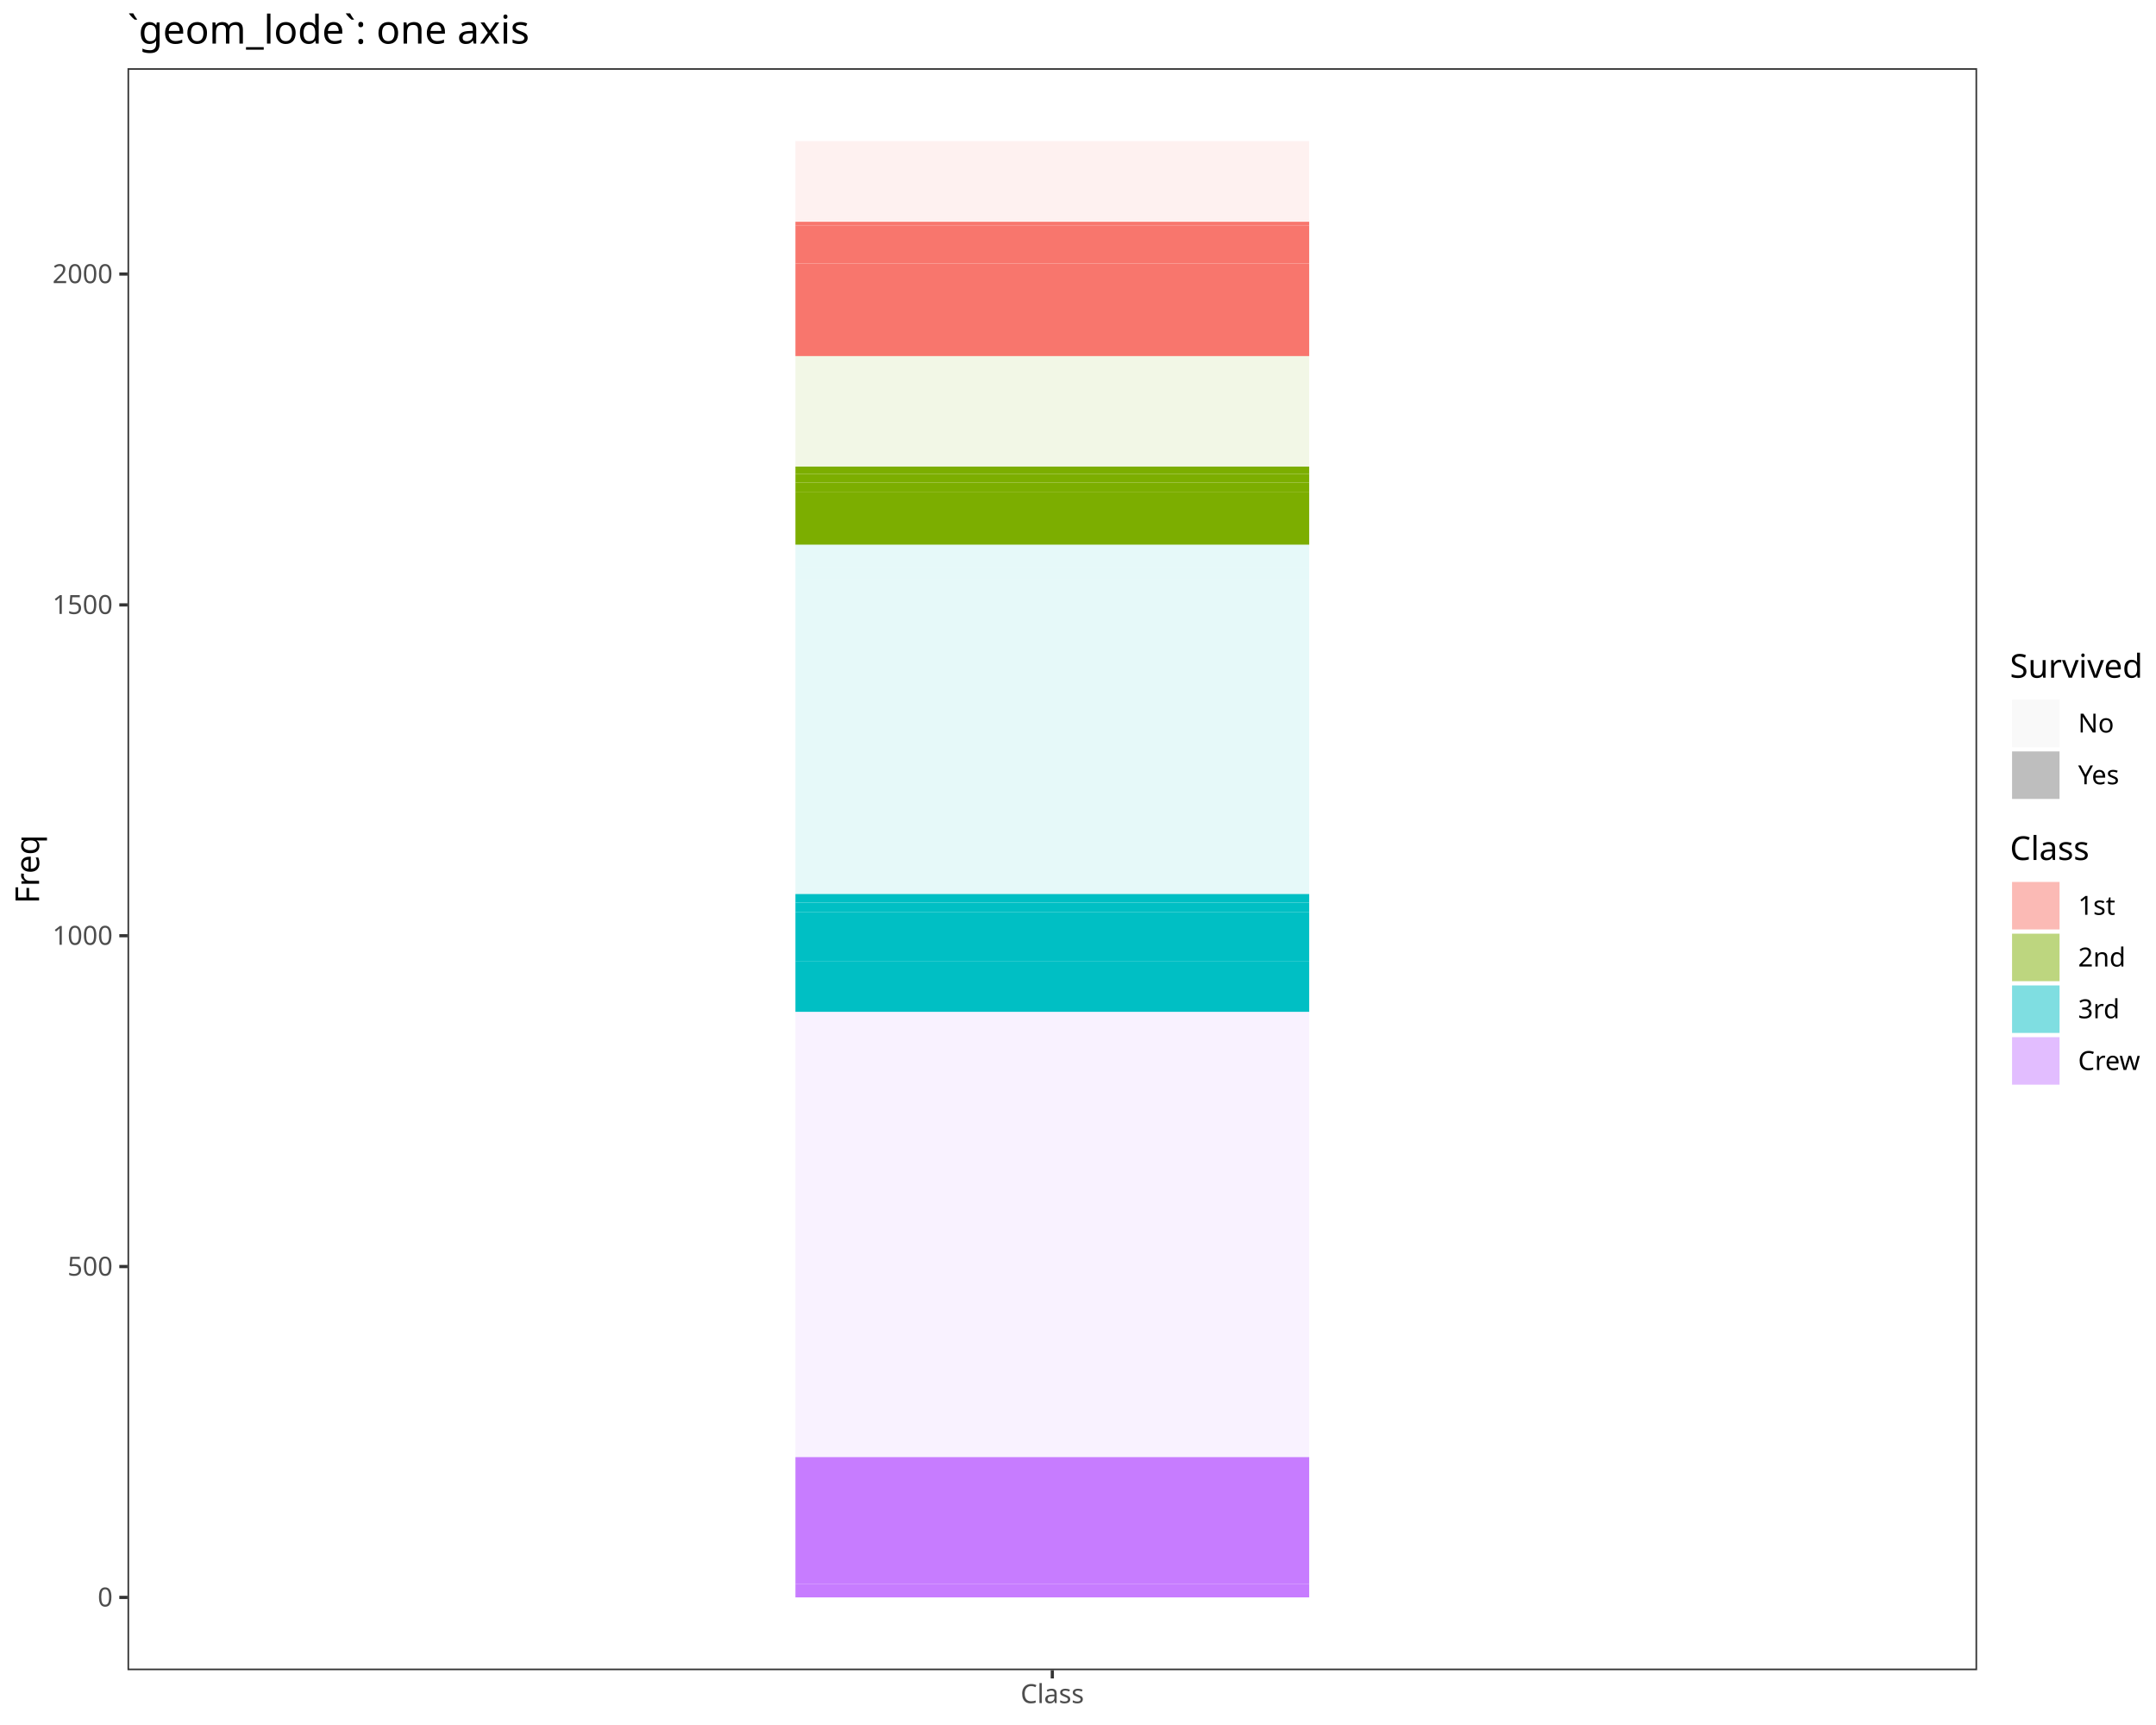
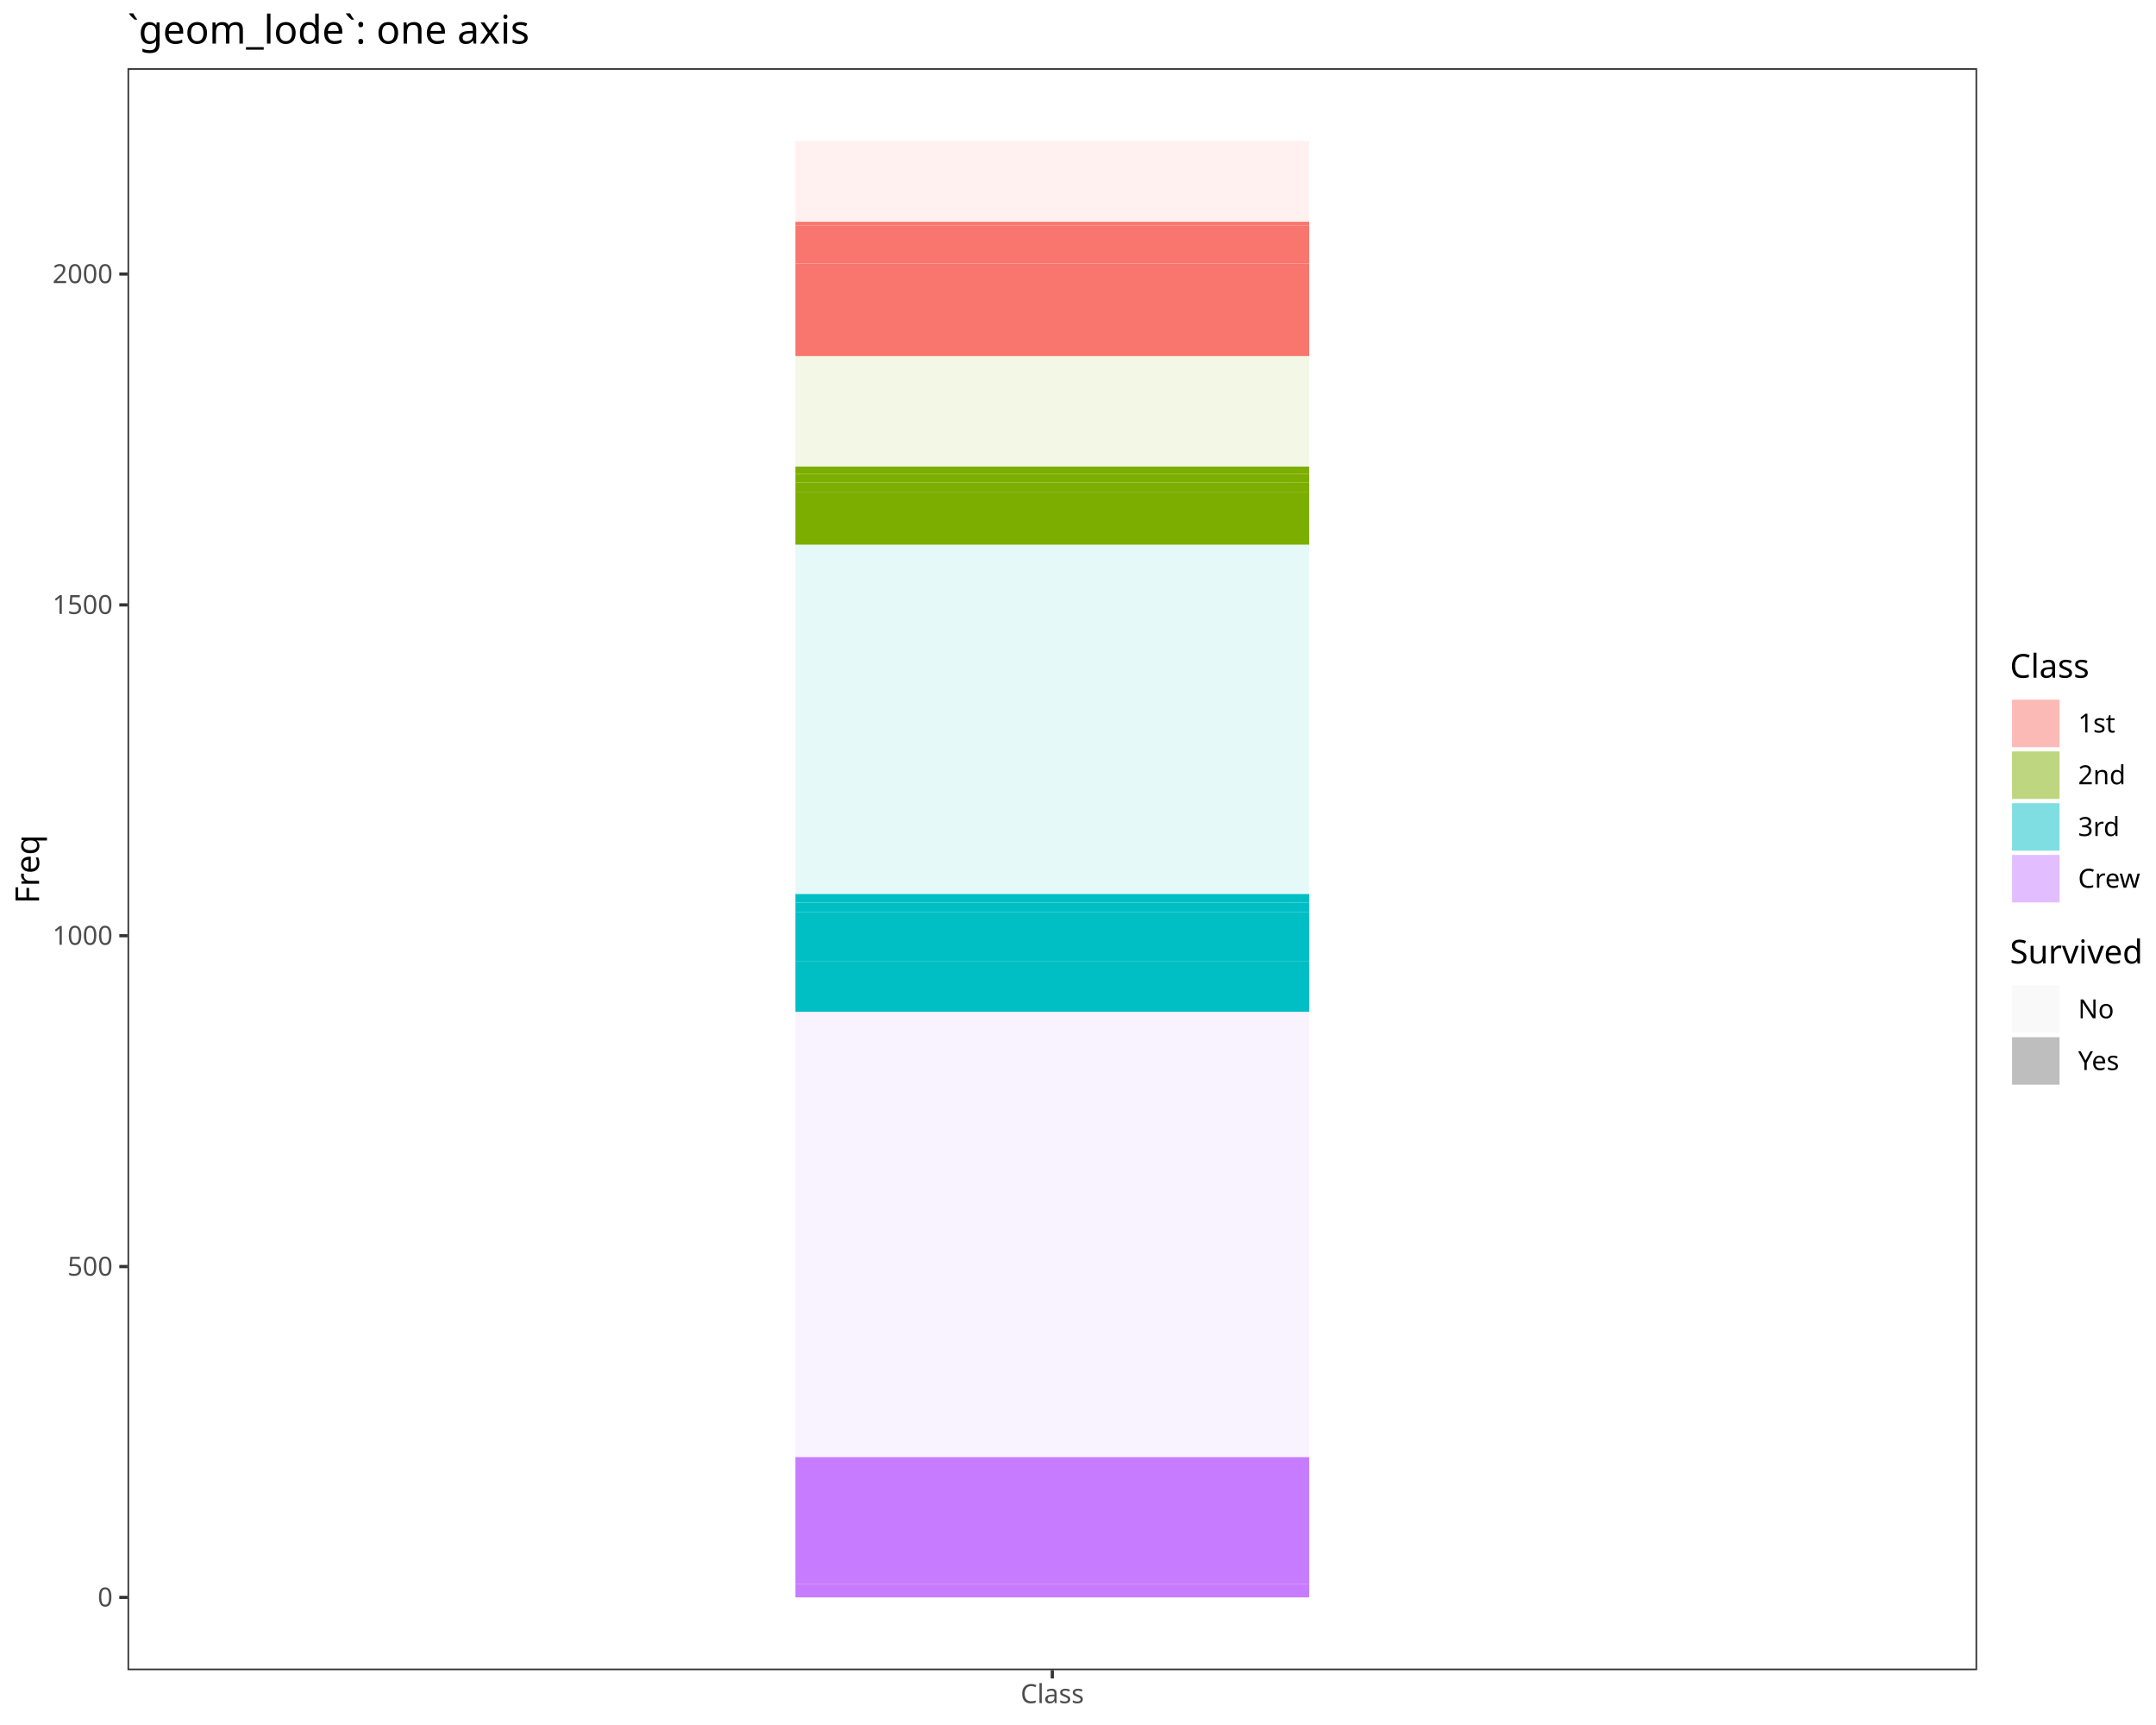
<svg xmlns="http://www.w3.org/2000/svg" class="svglite" data-engine-version="2.0" width="720.00pt" height="576.00pt" viewBox="0 0 720.00 576.00">
  <defs>
    <style type="text/css">
    .svglite line, .svglite polyline, .svglite polygon, .svglite path, .svglite rect, .svglite circle {
      fill: none;
      stroke: #000000;
      stroke-linecap: round;
      stroke-linejoin: round;
      stroke-miterlimit: 10.00;
    }
  </style>
  </defs>
  <rect width="100%" height="100%" style="stroke: none; fill: #FFFFFF;" />
  <defs>
    <clipPath id="cpMC4wMHw3MjAuMDB8MC4wMHw1NzYuMDA=">
      <rect x="0.00" y="0.00" width="720.00" height="576.00" />
    </clipPath>
  </defs>
  <g clip-path="url(#cpMC4wMHw3MjAuMDB8MC4wMHw1NzYuMDA=)">
    <rect x="0.00" y="0.00" width="720.00" height="576.00" style="stroke-width: 1.07; stroke: #FFFFFF; fill: #FFFFFF;" />
  </g>
  <defs>
    <clipPath id="cpNDIuNTh8NjYwLjI2fDIyLjc4fDU1Ny43MQ==">
      <rect x="42.58" y="22.78" width="617.68" height="534.92" />
    </clipPath>
  </defs>
  <g clip-path="url(#cpNDIuNTh8NjYwLjI2fDIyLjc4fDU1Ny43MQ==)">
    <rect x="42.58" y="22.78" width="617.68" height="534.92" style="stroke-width: 1.07; stroke: none; fill: #FFFFFF;" />
-     <polygon points="265.63,47.10 437.21,47.10 437.21,47.10 265.63,47.10 265.63,47.10 " style="stroke-width: 1.07; stroke: none; fill: #F8766D; fill-opacity: 0.10;" />
-     <polygon points="265.63,47.10 437.21,47.10 437.21,47.10 265.63,47.10 265.63,47.10 " style="stroke-width: 1.07; stroke: none; fill: #F8766D; fill-opacity: 0.10;" />
-     <polygon points="265.63,47.10 437.21,47.10 437.21,73.17 265.63,73.17 265.63,47.10 " style="stroke-width: 1.07; stroke: none; fill: #F8766D; fill-opacity: 0.10;" />
-     <polygon points="265.63,73.17 437.21,73.17 437.21,74.05 265.63,74.05 265.63,73.17 " style="stroke-width: 1.07; stroke: none; fill: #F8766D; fill-opacity: 0.10;" />
-     <polygon points="265.63,74.05 437.21,74.05 437.21,75.16 265.63,75.16 265.63,74.05 " style="stroke-width: 1.07; stroke: none; fill: #F8766D;" />
-     <polygon points="265.63,75.16 437.21,75.16 437.21,75.38 265.63,75.38 265.63,75.16 " style="stroke-width: 1.07; stroke: none; fill: #F8766D;" />
-     <polygon points="265.63,75.38 437.21,75.38 437.21,87.97 265.63,87.97 265.63,75.38 " style="stroke-width: 1.07; stroke: none; fill: #F8766D;" />
-     <polygon points="265.63,87.97 437.21,87.97 437.21,118.90 265.63,118.90 265.63,87.97 " style="stroke-width: 1.07; stroke: none; fill: #F8766D;" />
-     <polygon points="265.63,118.90 437.21,118.90 437.21,118.90 265.63,118.90 265.63,118.90 " style="stroke-width: 1.07; stroke: none; fill: #7CAE00; fill-opacity: 0.10;" />
-     <polygon points="265.63,118.90 437.21,118.90 437.21,118.90 265.63,118.90 265.63,118.90 " style="stroke-width: 1.07; stroke: none; fill: #7CAE00; fill-opacity: 0.10;" />
-     <polygon points="265.63,118.90 437.21,118.90 437.21,152.93 265.63,152.93 265.63,118.90 " style="stroke-width: 1.07; stroke: none; fill: #7CAE00; fill-opacity: 0.10;" />
-     <polygon points="265.63,152.93 437.21,152.93 437.21,155.80 265.63,155.80 265.63,152.93 " style="stroke-width: 1.07; stroke: none; fill: #7CAE00; fill-opacity: 0.10;" />
-     <polygon points="265.63,155.80 437.21,155.80 437.21,158.23 265.63,158.23 265.63,155.80 " style="stroke-width: 1.07; stroke: none; fill: #7CAE00;" />
-     <polygon points="265.63,158.23 437.21,158.23 437.21,161.10 265.63,161.10 265.63,158.23 " style="stroke-width: 1.07; stroke: none; fill: #7CAE00;" />
-     <polygon points="265.63,161.10 437.21,161.10 437.21,164.20 265.63,164.20 265.63,161.10 " style="stroke-width: 1.07; stroke: none; fill: #7CAE00;" />
-     <polygon points="265.63,164.20 437.21,164.20 437.21,181.87 265.63,181.87 265.63,164.20 " style="stroke-width: 1.07; stroke: none; fill: #7CAE00;" />
-     <polygon points="265.63,181.87 437.21,181.87 437.21,189.61 265.63,189.61 265.63,181.87 " style="stroke-width: 1.07; stroke: none; fill: #00BFC4; fill-opacity: 0.10;" />
-     <polygon points="265.63,189.61 437.21,189.61 437.21,193.36 265.63,193.36 265.63,189.61 " style="stroke-width: 1.07; stroke: none; fill: #00BFC4; fill-opacity: 0.10;" />
-     <polygon points="265.63,193.36 437.21,193.36 437.21,278.87 265.63,278.87 265.63,193.36 " style="stroke-width: 1.07; stroke: none; fill: #00BFC4; fill-opacity: 0.10;" />
-     <polygon points="265.63,278.87 437.21,278.87 437.21,298.53 265.63,298.53 265.63,278.87 " style="stroke-width: 1.07; stroke: none; fill: #00BFC4; fill-opacity: 0.10;" />
-     <polygon points="265.63,298.53 437.21,298.53 437.21,301.40 265.63,301.40 265.63,298.53 " style="stroke-width: 1.07; stroke: none; fill: #00BFC4;" />
-     <polygon points="265.63,301.40 437.21,301.40 437.21,304.50 265.63,304.50 265.63,301.40 " style="stroke-width: 1.07; stroke: none; fill: #00BFC4;" />
-     <polygon points="265.63,304.50 437.21,304.50 437.21,321.07 265.63,321.07 265.63,304.50 " style="stroke-width: 1.07; stroke: none; fill: #00BFC4;" />
-     <polygon points="265.63,321.07 437.21,321.07 437.21,337.86 265.63,337.86 265.63,321.07 " style="stroke-width: 1.07; stroke: none; fill: #00BFC4;" />
-     <polygon points="265.63,337.86 437.21,337.86 437.21,337.86 265.63,337.86 265.63,337.86 " style="stroke-width: 1.07; stroke: none; fill: #C77CFF; fill-opacity: 0.10;" />
-     <polygon points="265.63,337.86 437.21,337.86 437.21,337.86 265.63,337.86 265.63,337.86 " style="stroke-width: 1.07; stroke: none; fill: #C77CFF; fill-opacity: 0.10;" />
-     <polygon points="265.63,337.86 437.21,337.86 437.21,485.89 265.63,485.89 265.63,337.86 " style="stroke-width: 1.07; stroke: none; fill: #C77CFF; fill-opacity: 0.10;" />
-     <polygon points="265.63,485.89 437.21,485.89 437.21,486.55 265.63,486.55 265.63,485.89 " style="stroke-width: 1.07; stroke: none; fill: #C77CFF; fill-opacity: 0.10;" />
-     <polygon points="265.63,486.55 437.21,486.55 437.21,486.55 265.63,486.55 265.63,486.55 " style="stroke-width: 1.07; stroke: none; fill: #C77CFF;" />
-     <polygon points="265.63,486.55 437.21,486.55 437.21,486.55 265.63,486.55 265.63,486.55 " style="stroke-width: 1.07; stroke: none; fill: #C77CFF;" />
-     <polygon points="265.63,486.55 437.21,486.55 437.21,528.97 265.63,528.97 265.63,486.55 " style="stroke-width: 1.07; stroke: none; fill: #C77CFF;" />
-     <polygon points="265.63,528.97 437.21,528.97 437.21,533.39 265.63,533.39 265.63,528.97 " style="stroke-width: 1.07; stroke: none; fill: #C77CFF;" />
+     <polygon points="265.63,47.10 437.21,47.10 437.21,47.10 265.63,47.10 265.63,47.10 " style="stroke-width: 1.07; stroke: none; stroke-linecap: butt; fill: #F8766D; fill-opacity: 0.10;" />
+     <polygon points="265.63,47.10 437.21,47.10 437.21,47.10 265.63,47.10 265.63,47.10 " style="stroke-width: 1.07; stroke: none; stroke-linecap: butt; fill: #F8766D; fill-opacity: 0.10;" />
+     <polygon points="265.63,47.10 437.21,47.10 437.21,73.17 265.63,73.17 265.63,47.10 " style="stroke-width: 1.07; stroke: none; stroke-linecap: butt; fill: #F8766D; fill-opacity: 0.10;" />
+     <polygon points="265.63,73.17 437.21,73.17 437.21,74.05 265.63,74.05 265.63,73.17 " style="stroke-width: 1.07; stroke: none; stroke-linecap: butt; fill: #F8766D; fill-opacity: 0.10;" />
+     <polygon points="265.63,74.05 437.21,74.05 437.21,75.16 265.63,75.16 265.63,74.05 " style="stroke-width: 1.07; stroke: none; stroke-linecap: butt; fill: #F8766D;" />
+     <polygon points="265.63,75.16 437.21,75.16 437.21,75.38 265.63,75.38 265.63,75.16 " style="stroke-width: 1.07; stroke: none; stroke-linecap: butt; fill: #F8766D;" />
+     <polygon points="265.63,75.38 437.21,75.38 437.21,87.97 265.63,87.97 265.63,75.38 " style="stroke-width: 1.07; stroke: none; stroke-linecap: butt; fill: #F8766D;" />
+     <polygon points="265.63,87.97 437.21,87.97 437.21,118.90 265.63,118.90 265.63,87.97 " style="stroke-width: 1.07; stroke: none; stroke-linecap: butt; fill: #F8766D;" />
+     <polygon points="265.63,118.90 437.21,118.90 437.21,118.90 265.63,118.90 265.63,118.90 " style="stroke-width: 1.07; stroke: none; stroke-linecap: butt; fill: #7CAE00; fill-opacity: 0.10;" />
+     <polygon points="265.63,118.90 437.21,118.90 437.21,118.90 265.63,118.90 265.63,118.90 " style="stroke-width: 1.07; stroke: none; stroke-linecap: butt; fill: #7CAE00; fill-opacity: 0.10;" />
+     <polygon points="265.63,118.90 437.21,118.90 437.21,152.93 265.63,152.93 265.63,118.90 " style="stroke-width: 1.07; stroke: none; stroke-linecap: butt; fill: #7CAE00; fill-opacity: 0.10;" />
+     <polygon points="265.63,152.93 437.21,152.93 437.21,155.80 265.63,155.80 265.63,152.93 " style="stroke-width: 1.07; stroke: none; stroke-linecap: butt; fill: #7CAE00; fill-opacity: 0.10;" />
+     <polygon points="265.63,155.80 437.21,155.80 437.21,158.23 265.63,158.23 265.63,155.80 " style="stroke-width: 1.07; stroke: none; stroke-linecap: butt; fill: #7CAE00;" />
+     <polygon points="265.63,158.23 437.21,158.23 437.21,161.10 265.63,161.10 265.63,158.23 " style="stroke-width: 1.07; stroke: none; stroke-linecap: butt; fill: #7CAE00;" />
+     <polygon points="265.63,161.10 437.21,161.10 437.21,164.20 265.63,164.20 265.63,161.10 " style="stroke-width: 1.07; stroke: none; stroke-linecap: butt; fill: #7CAE00;" />
+     <polygon points="265.63,164.20 437.21,164.20 437.21,181.87 265.63,181.87 265.63,164.20 " style="stroke-width: 1.07; stroke: none; stroke-linecap: butt; fill: #7CAE00;" />
+     <polygon points="265.63,181.87 437.21,181.87 437.21,189.61 265.63,189.61 265.63,181.87 " style="stroke-width: 1.07; stroke: none; stroke-linecap: butt; fill: #00BFC4; fill-opacity: 0.10;" />
+     <polygon points="265.63,189.61 437.21,189.61 437.21,193.36 265.63,193.36 265.63,189.61 " style="stroke-width: 1.07; stroke: none; stroke-linecap: butt; fill: #00BFC4; fill-opacity: 0.10;" />
+     <polygon points="265.63,193.36 437.21,193.36 437.21,278.87 265.63,278.87 265.63,193.36 " style="stroke-width: 1.07; stroke: none; stroke-linecap: butt; fill: #00BFC4; fill-opacity: 0.10;" />
+     <polygon points="265.63,278.87 437.21,278.87 437.21,298.53 265.63,298.53 265.63,278.87 " style="stroke-width: 1.07; stroke: none; stroke-linecap: butt; fill: #00BFC4; fill-opacity: 0.10;" />
+     <polygon points="265.63,298.53 437.21,298.53 437.21,301.40 265.63,301.40 265.63,298.53 " style="stroke-width: 1.07; stroke: none; stroke-linecap: butt; fill: #00BFC4;" />
+     <polygon points="265.63,301.40 437.21,301.40 437.21,304.50 265.63,304.50 265.63,301.40 " style="stroke-width: 1.07; stroke: none; stroke-linecap: butt; fill: #00BFC4;" />
+     <polygon points="265.63,304.50 437.21,304.50 437.21,321.07 265.63,321.07 265.63,304.50 " style="stroke-width: 1.07; stroke: none; stroke-linecap: butt; fill: #00BFC4;" />
+     <polygon points="265.63,321.07 437.21,321.07 437.21,337.86 265.63,337.86 265.63,321.07 " style="stroke-width: 1.07; stroke: none; stroke-linecap: butt; fill: #00BFC4;" />
+     <polygon points="265.63,337.86 437.21,337.86 437.21,337.86 265.63,337.86 265.63,337.86 " style="stroke-width: 1.07; stroke: none; stroke-linecap: butt; fill: #C77CFF; fill-opacity: 0.10;" />
+     <polygon points="265.63,337.86 437.21,337.86 437.21,337.86 265.63,337.86 265.63,337.86 " style="stroke-width: 1.07; stroke: none; stroke-linecap: butt; fill: #C77CFF; fill-opacity: 0.10;" />
+     <polygon points="265.63,337.86 437.21,337.86 437.21,485.89 265.63,485.89 265.63,337.86 " style="stroke-width: 1.07; stroke: none; stroke-linecap: butt; fill: #C77CFF; fill-opacity: 0.10;" />
+     <polygon points="265.63,485.89 437.21,485.89 437.21,486.55 265.63,486.55 265.63,485.89 " style="stroke-width: 1.07; stroke: none; stroke-linecap: butt; fill: #C77CFF; fill-opacity: 0.10;" />
+     <polygon points="265.63,486.55 437.21,486.55 437.21,486.55 265.63,486.55 265.63,486.55 " style="stroke-width: 1.07; stroke: none; stroke-linecap: butt; fill: #C77CFF;" />
+     <polygon points="265.63,486.55 437.21,486.55 437.21,486.55 265.63,486.55 265.63,486.55 " style="stroke-width: 1.07; stroke: none; stroke-linecap: butt; fill: #C77CFF;" />
+     <polygon points="265.63,486.55 437.21,486.55 437.21,528.97 265.63,528.97 265.63,486.55 " style="stroke-width: 1.07; stroke: none; stroke-linecap: butt; fill: #C77CFF;" />
+     <polygon points="265.63,528.97 437.21,528.97 437.21,533.39 265.63,533.39 265.63,528.97 " style="stroke-width: 1.07; stroke: none; stroke-linecap: butt; fill: #C77CFF;" />
    <rect x="42.58" y="22.78" width="617.68" height="534.92" style="stroke-width: 1.07; stroke: #333333;" />
  </g>
  <g clip-path="url(#cpMC4wMHw3MjAuMDB8MC4wMHw1NzYuMDA=)">
    <text x="37.65" y="536.42" text-anchor="end" style="font-size: 8.80px; fill: #4D4D4D; font-family: sans;" textLength="4.89px" lengthAdjust="spacingAndGlyphs">0</text>
    <text x="37.65" y="425.95" text-anchor="end" style="font-size: 8.80px; fill: #4D4D4D; font-family: sans;" textLength="14.68px" lengthAdjust="spacingAndGlyphs">500</text>
    <text x="37.65" y="315.48" text-anchor="end" style="font-size: 8.80px; fill: #4D4D4D; font-family: sans;" textLength="19.58px" lengthAdjust="spacingAndGlyphs">1000</text>
    <text x="37.65" y="205.01" text-anchor="end" style="font-size: 8.80px; fill: #4D4D4D; font-family: sans;" textLength="19.58px" lengthAdjust="spacingAndGlyphs">1500</text>
    <text x="37.65" y="94.54" text-anchor="end" style="font-size: 8.80px; fill: #4D4D4D; font-family: sans;" textLength="19.58px" lengthAdjust="spacingAndGlyphs">2000</text>
    <polyline points="39.84,533.39 42.58,533.39 " style="stroke-width: 1.07; stroke: #333333; stroke-linecap: butt;" />
    <polyline points="39.84,422.92 42.58,422.92 " style="stroke-width: 1.07; stroke: #333333; stroke-linecap: butt;" />
    <polyline points="39.84,312.45 42.58,312.45 " style="stroke-width: 1.07; stroke: #333333; stroke-linecap: butt;" />
    <polyline points="39.84,201.98 42.58,201.98 " style="stroke-width: 1.07; stroke: #333333; stroke-linecap: butt;" />
    <polyline points="39.84,91.51 42.58,91.51 " style="stroke-width: 1.07; stroke: #333333; stroke-linecap: butt;" />
    <polyline points="351.42,560.45 351.42,557.71 " style="stroke-width: 1.07; stroke: #333333; stroke-linecap: butt;" />
    <text x="351.42" y="568.69" text-anchor="middle" style="font-size: 8.80px; fill: #4D4D4D; font-family: sans;" textLength="22.01px" lengthAdjust="spacingAndGlyphs">Class</text>
    <text transform="translate(13.05,290.24) rotate(-90)" text-anchor="middle" style="font-size: 11.00px; font-family: sans;" textLength="22.62px" lengthAdjust="spacingAndGlyphs">Freq</text>
-     <rect x="671.22" y="217.59" width="42.81" height="49.89" style="stroke-width: 1.07; stroke: none; fill: #FFFFFF;" />
-     <text x="671.22" y="226.30" style="font-size: 11.00px; font-family: sans;" textLength="42.81px" lengthAdjust="spacingAndGlyphs">Survived</text>
+     <rect x="671.22" y="217.59" width="43.30" height="84.45" style="stroke-width: 1.07; stroke: none; fill: #FFFFFF;" />
+     <text x="671.22" y="226.30" style="font-size: 11.00px; font-family: sans;" textLength="27.52px" lengthAdjust="spacingAndGlyphs">Class</text>
    <rect x="671.22" y="232.93" width="17.28" height="17.28" style="stroke-width: 1.07; stroke: none; fill: #FFFFFF;" />
-     <rect x="671.93" y="233.63" width="15.86" height="15.86" style="stroke-width: 1.07; stroke: none; stroke-linecap: square; stroke-linejoin: miter; fill: #BEBEBE; fill-opacity: 0.10;" />
+     <rect x="671.93" y="233.63" width="15.86" height="15.86" style="stroke-width: 1.07; stroke: none; stroke-linecap: butt; stroke-linejoin: miter; fill: #F8766D; fill-opacity: 0.50;" />
    <rect x="671.22" y="250.21" width="17.28" height="17.28" style="stroke-width: 1.07; stroke: none; fill: #FFFFFF;" />
-     <rect x="671.93" y="250.91" width="15.86" height="15.86" style="stroke-width: 1.07; stroke: none; stroke-linecap: square; stroke-linejoin: miter; fill: #BEBEBE;" />
-     <text x="693.98" y="244.59" style="font-size: 8.80px; font-family: sans;" textLength="11.25px" lengthAdjust="spacingAndGlyphs">No</text>
-     <text x="693.98" y="261.87" style="font-size: 8.80px; font-family: sans;" textLength="15.17px" lengthAdjust="spacingAndGlyphs">Yes</text>
-     <rect x="671.22" y="278.44" width="43.30" height="84.45" style="stroke-width: 1.07; stroke: none; fill: #FFFFFF;" />
-     <text x="671.22" y="287.16" style="font-size: 11.00px; font-family: sans;" textLength="27.52px" lengthAdjust="spacingAndGlyphs">Class</text>
-     <rect x="671.22" y="293.78" width="17.28" height="17.28" style="stroke-width: 1.07; stroke: none; fill: #FFFFFF;" />
-     <rect x="671.93" y="294.49" width="15.86" height="15.86" style="stroke-width: 1.07; stroke: none; stroke-linecap: square; stroke-linejoin: miter; fill: #F8766D; fill-opacity: 0.50;" />
-     <rect x="671.22" y="311.06" width="17.28" height="17.28" style="stroke-width: 1.07; stroke: none; fill: #FFFFFF;" />
-     <rect x="671.93" y="311.77" width="15.86" height="15.86" style="stroke-width: 1.07; stroke: none; stroke-linecap: square; stroke-linejoin: miter; fill: #7CAE00; fill-opacity: 0.50;" />
+     <rect x="671.93" y="250.91" width="15.86" height="15.86" style="stroke-width: 1.07; stroke: none; stroke-linecap: butt; stroke-linejoin: miter; fill: #7CAE00; fill-opacity: 0.50;" />
+     <rect x="671.22" y="267.49" width="17.28" height="17.28" style="stroke-width: 1.07; stroke: none; fill: #FFFFFF;" />
+     <rect x="671.93" y="268.19" width="15.86" height="15.86" style="stroke-width: 1.07; stroke: none; stroke-linecap: butt; stroke-linejoin: miter; fill: #00BFC4; fill-opacity: 0.50;" />
+     <rect x="671.22" y="284.77" width="17.28" height="17.28" style="stroke-width: 1.07; stroke: none; fill: #FFFFFF;" />
+     <rect x="671.93" y="285.47" width="15.86" height="15.86" style="stroke-width: 1.07; stroke: none; stroke-linecap: butt; stroke-linejoin: miter; fill: #C77CFF; fill-opacity: 0.50;" />
+     <text x="693.98" y="244.59" style="font-size: 8.80px; font-family: sans;" textLength="11.74px" lengthAdjust="spacingAndGlyphs">1st</text>
+     <text x="693.98" y="261.87" style="font-size: 8.80px; font-family: sans;" textLength="14.68px" lengthAdjust="spacingAndGlyphs">2nd</text>
+     <text x="693.98" y="279.15" style="font-size: 8.80px; font-family: sans;" textLength="12.72px" lengthAdjust="spacingAndGlyphs">3rd</text>
+     <text x="693.98" y="296.43" style="font-size: 8.80px; font-family: sans;" textLength="20.54px" lengthAdjust="spacingAndGlyphs">Crew</text>
+     <rect x="671.22" y="313.00" width="42.81" height="49.89" style="stroke-width: 1.07; stroke: none; fill: #FFFFFF;" />
+     <text x="671.22" y="321.72" style="font-size: 11.00px; font-family: sans;" textLength="42.81px" lengthAdjust="spacingAndGlyphs">Survived</text>
    <rect x="671.22" y="328.34" width="17.28" height="17.28" style="stroke-width: 1.07; stroke: none; fill: #FFFFFF;" />
-     <rect x="671.93" y="329.05" width="15.86" height="15.86" style="stroke-width: 1.07; stroke: none; stroke-linecap: square; stroke-linejoin: miter; fill: #00BFC4; fill-opacity: 0.50;" />
+     <rect x="671.93" y="329.05" width="15.86" height="15.86" style="stroke-width: 1.07; stroke: none; stroke-linecap: butt; stroke-linejoin: miter; fill: #BEBEBE; fill-opacity: 0.10;" />
    <rect x="671.22" y="345.62" width="17.28" height="17.28" style="stroke-width: 1.07; stroke: none; fill: #FFFFFF;" />
-     <rect x="671.93" y="346.33" width="15.86" height="15.86" style="stroke-width: 1.07; stroke: none; stroke-linecap: square; stroke-linejoin: miter; fill: #C77CFF; fill-opacity: 0.50;" />
-     <text x="693.98" y="305.45" style="font-size: 8.80px; font-family: sans;" textLength="11.74px" lengthAdjust="spacingAndGlyphs">1st</text>
-     <text x="693.98" y="322.73" style="font-size: 8.80px; font-family: sans;" textLength="14.68px" lengthAdjust="spacingAndGlyphs">2nd</text>
-     <text x="693.98" y="340.01" style="font-size: 8.80px; font-family: sans;" textLength="12.72px" lengthAdjust="spacingAndGlyphs">3rd</text>
-     <text x="693.98" y="357.29" style="font-size: 8.80px; font-family: sans;" textLength="20.54px" lengthAdjust="spacingAndGlyphs">Crew</text>
+     <rect x="671.93" y="346.33" width="15.86" height="15.86" style="stroke-width: 1.07; stroke: none; stroke-linecap: butt; stroke-linejoin: miter; fill: #BEBEBE;" />
+     <text x="693.98" y="340.01" style="font-size: 8.80px; font-family: sans;" textLength="11.25px" lengthAdjust="spacingAndGlyphs">No</text>
+     <text x="693.98" y="357.29" style="font-size: 8.80px; font-family: sans;" textLength="15.17px" lengthAdjust="spacingAndGlyphs">Yes</text>
    <text x="42.58" y="14.56" style="font-size: 13.20px; font-family: sans;" textLength="130.62px" lengthAdjust="spacingAndGlyphs">`geom_lode`: one axis</text>
  </g>
</svg>
